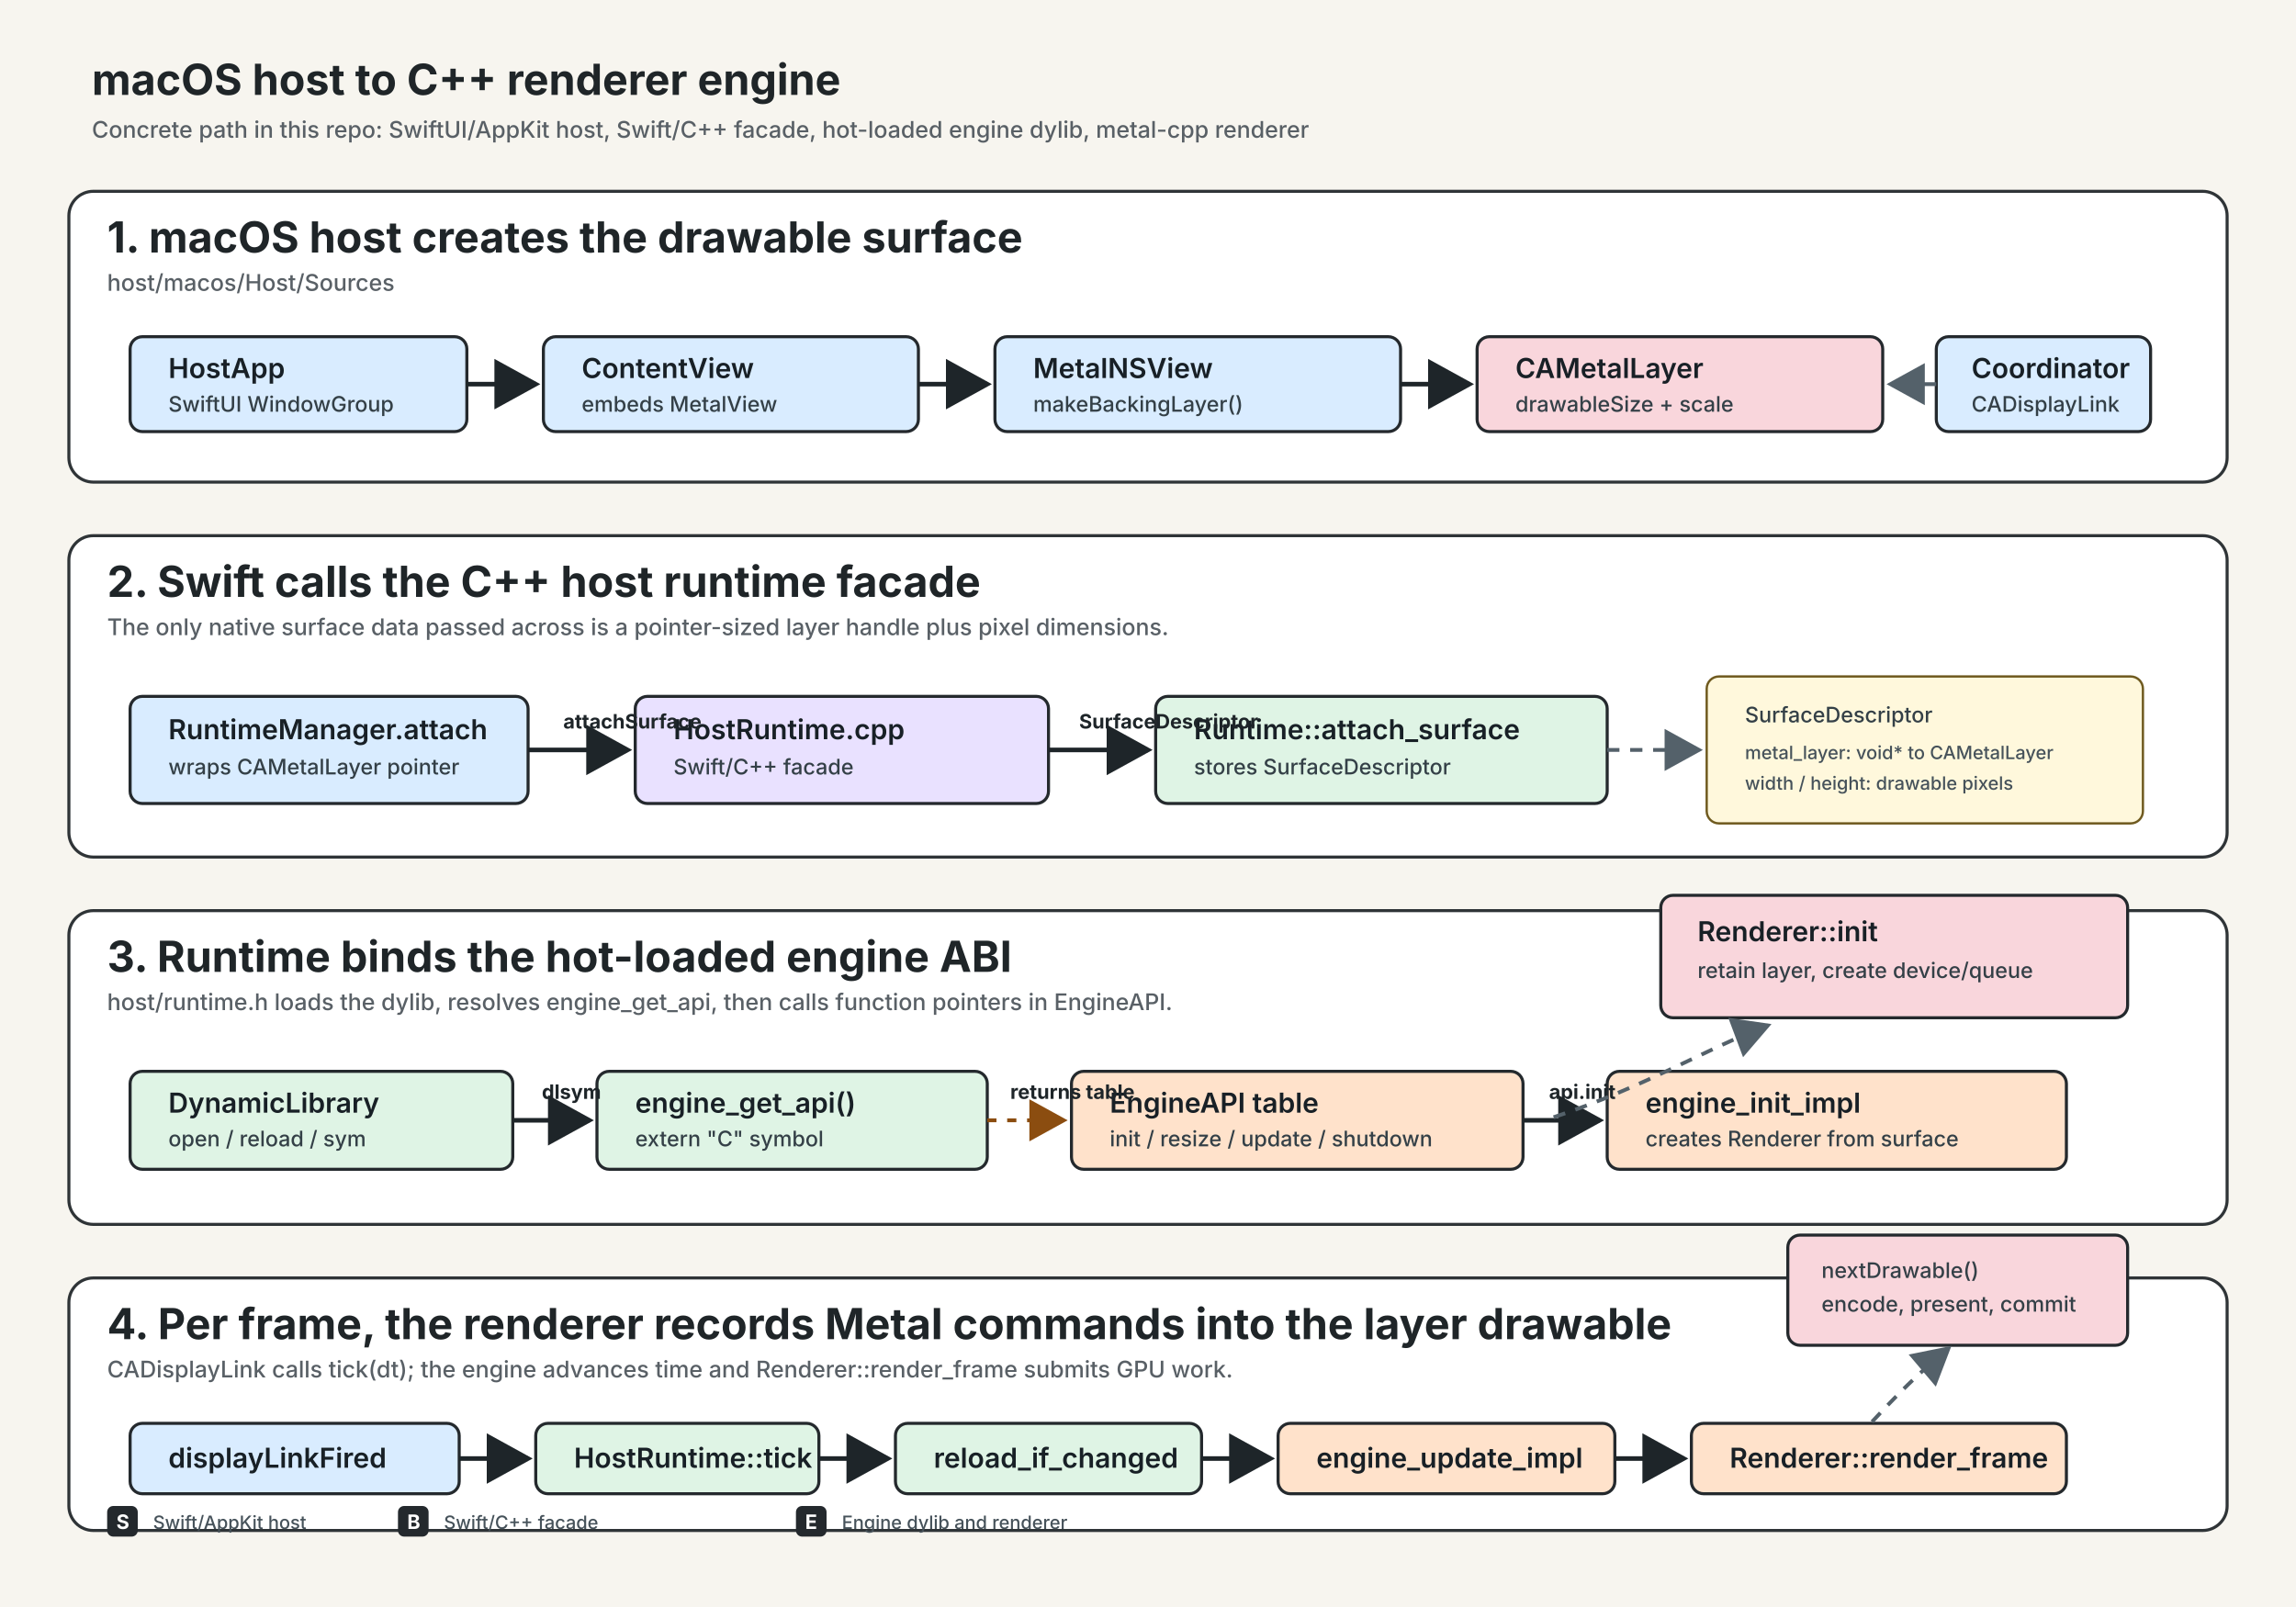
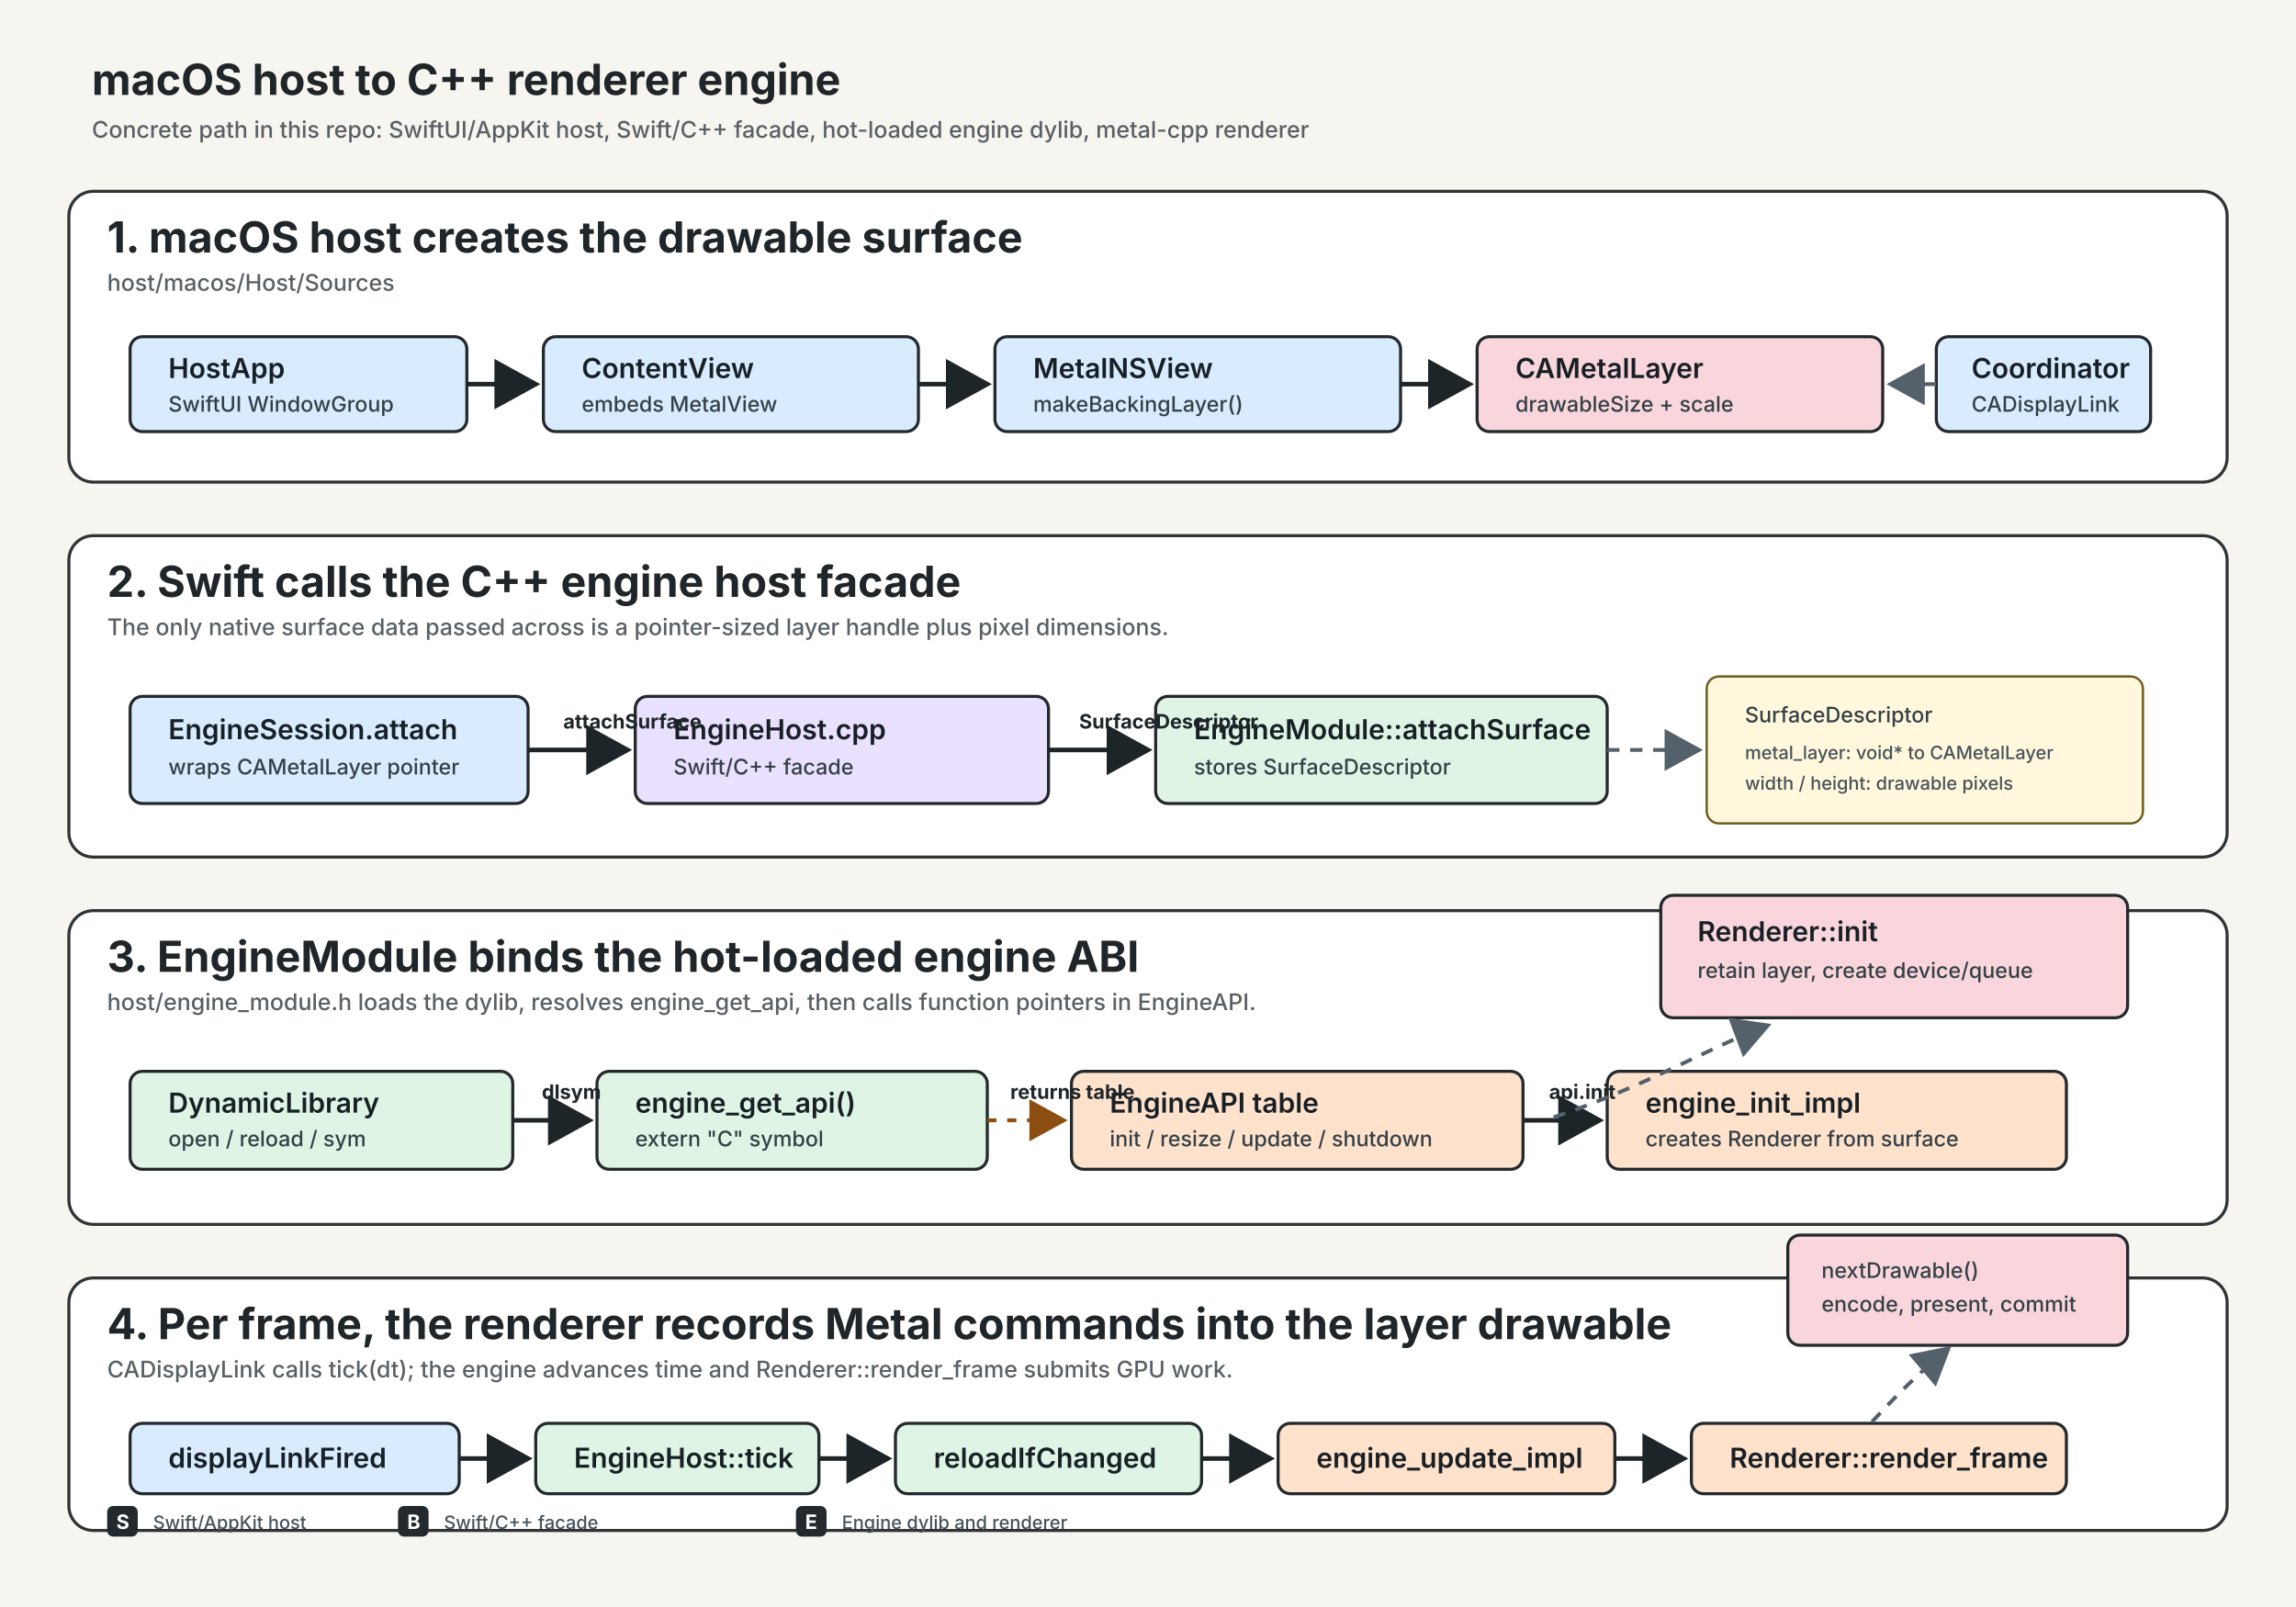
<svg xmlns="http://www.w3.org/2000/svg" width="1500" height="1050" viewBox="0 0 1500 1050" role="img" aria-labelledby="title desc">
  <defs>
    <style>
      .bg { fill: #f7f5ef; }
      .lane { fill: #ffffff; stroke: #2f3437; stroke-width: 2; }
      .lane-title { font: 700 28px -apple-system, BlinkMacSystemFont, "Segoe UI", sans-serif; fill: #1f2528; }
      .lane-subtitle { font: 500 15px -apple-system, BlinkMacSystemFont, "Segoe UI", sans-serif; fill: #596066; }
      .box { stroke: #24292d; stroke-width: 2; rx: 8; ry: 8; }
      .host { fill: #d9ecff; }
      .bridge { fill: #e9e1ff; }
      .runtime { fill: #dff4e5; }
      .engine { fill: #ffe2cb; }
      .gpu { fill: #f9d6dc; }
      .text { font: 600 18px -apple-system, BlinkMacSystemFont, "Segoe UI", sans-serif; fill: #182026; }
      .small { font: 500 14px -apple-system, BlinkMacSystemFont, "Segoe UI", sans-serif; fill: #344047; }
      .tiny { font: 500 12px -apple-system, BlinkMacSystemFont, "Segoe UI", sans-serif; fill: #46525a; }
      .call { fill: none; stroke: #1e2529; stroke-width: 3; marker-end: url(#arrow); }
      .call-soft { fill: none; stroke: #54616a; stroke-width: 2.5; marker-end: url(#arrow-soft); stroke-dasharray: 8 7; }
      .return { fill: none; stroke: #8b4d10; stroke-width: 2.5; marker-end: url(#arrow-warm); stroke-dasharray: 6 7; }
      .label { font: 700 13px -apple-system, BlinkMacSystemFont, "Segoe UI", sans-serif; fill: #1e2529; }
      .note { fill: #fff8dc; stroke: #6f5a1f; stroke-width: 1.5; rx: 8; ry: 8; }
      .badge { fill: #24292d; }
      .badge-text { font: 700 13px -apple-system, BlinkMacSystemFont, "Segoe UI", sans-serif; fill: #fff; }
    </style>
    <marker id="arrow" markerWidth="13" markerHeight="13" refX="10" refY="6.5" orient="auto">
      <path d="M1,1 L11,6.5 L1,12 Z" fill="#1e2529" />
    </marker>
    <marker id="arrow-soft" markerWidth="13" markerHeight="13" refX="10" refY="6.5" orient="auto">
      <path d="M1,1 L11,6.5 L1,12 Z" fill="#54616a" />
    </marker>
    <marker id="arrow-warm" markerWidth="13" markerHeight="13" refX="10" refY="6.5" orient="auto">
      <path d="M1,1 L11,6.5 L1,12 Z" fill="#8b4d10" />
    </marker>
  </defs>
  <rect class="bg" x="0" y="0" width="1500" height="1050" />
  <text x="60" y="62" class="lane-title">macOS host to C++ renderer engine</text>
  <text x="60" y="90" class="lane-subtitle">Concrete path in this repo: SwiftUI/AppKit host, Swift/C++ facade, hot-loaded engine dylib, metal-cpp renderer</text>
  <rect class="lane" x="45" y="125" width="1410" height="190" rx="16" />
  <text x="70" y="165" class="lane-title">1. macOS host creates the drawable surface</text>
  <text x="70" y="190" class="lane-subtitle">host/macos/Host/Sources</text>
  <rect class="box host" x="85" y="220" width="220" height="62" />
  <text class="text" x="110" y="247">HostApp</text>
  <text class="small" x="110" y="269">SwiftUI WindowGroup</text>
  <rect class="box host" x="355" y="220" width="245" height="62" />
  <text class="text" x="380" y="247">ContentView</text>
  <text class="small" x="380" y="269">embeds MetalView</text>
  <rect class="box host" x="650" y="220" width="265" height="62" />
  <text class="text" x="675" y="247">MetalNSView</text>
  <text class="small" x="675" y="269">makeBackingLayer()</text>
  <rect class="box gpu" x="965" y="220" width="265" height="62" />
  <text class="text" x="990" y="247">CAMetalLayer</text>
  <text class="small" x="990" y="269">drawableSize + scale</text>
  <rect class="box host" x="1265" y="220" width="140" height="62" />
  <text class="text" x="1288" y="247">Coordinator</text>
  <text class="small" x="1288" y="269">CADisplayLink</text>
  <path class="call" d="M305 251 H350" />
  <path class="call" d="M600 251 H645" />
  <path class="call" d="M915 251 H960" />
  <path class="call-soft" d="M1265 251 H1235" />
  <rect class="lane" x="45" y="350" width="1410" height="210" rx="16" />
-   <text x="70" y="390" class="lane-title">2. Swift calls the C++ host runtime facade</text>
+   <text x="70" y="390" class="lane-title">2. Swift calls the C++ engine host facade</text>
  <text x="70" y="415" class="lane-subtitle">The only native surface data passed across is a pointer-sized layer handle plus pixel dimensions.</text>
  <rect class="box host" x="85" y="455" width="260" height="70" />
-   <text class="text" x="110" y="483">RuntimeManager.attach</text>
+   <text class="text" x="110" y="483">EngineSession.attach</text>
  <text class="small" x="110" y="506">wraps CAMetalLayer pointer</text>
  <rect class="box bridge" x="415" y="455" width="270" height="70" />
-   <text class="text" x="440" y="483">HostRuntime.cpp</text>
+   <text class="text" x="440" y="483">EngineHost.cpp</text>
  <text class="small" x="440" y="506">Swift/C++ facade</text>
  <rect class="box runtime" x="755" y="455" width="295" height="70" />
-   <text class="text" x="780" y="483">Runtime::attach_surface</text>
+   <text class="text" x="780" y="483">EngineModule::attachSurface</text>
  <text class="small" x="780" y="506">stores SurfaceDescriptor</text>
  <rect class="note" x="1115" y="442" width="285" height="96" />
  <text class="small" x="1140" y="472">SurfaceDescriptor</text>
  <text class="tiny" x="1140" y="496">metal_layer: void* to CAMetalLayer</text>
  <text class="tiny" x="1140" y="516">width / height: drawable pixels</text>
  <path class="call" d="M345 490 H410" />
  <path class="call" d="M685 490 H750" />
  <path class="call-soft" d="M1050 490 H1110" />
  <text class="label" x="368" y="476">attachSurface</text>
  <text class="label" x="705" y="476">SurfaceDescriptor</text>
  <rect class="lane" x="45" y="595" width="1410" height="205" rx="16" />
-   <text x="70" y="635" class="lane-title">3. Runtime binds the hot-loaded engine ABI</text>
-   <text x="70" y="660" class="lane-subtitle">host/runtime.h loads the dylib, resolves engine_get_api, then calls function pointers in EngineAPI.</text>
+   <text x="70" y="635" class="lane-title">3. EngineModule binds the hot-loaded engine ABI</text>
+   <text x="70" y="660" class="lane-subtitle">host/engine_module.h loads the dylib, resolves engine_get_api, then calls function pointers in EngineAPI.</text>
  <rect class="box runtime" x="85" y="700" width="250" height="64" />
  <text class="text" x="110" y="727">DynamicLibrary</text>
  <text class="small" x="110" y="749">open / reload / sym</text>
  <rect class="box runtime" x="390" y="700" width="255" height="64" />
  <text class="text" x="415" y="727">engine_get_api()</text>
  <text class="small" x="415" y="749">extern "C" symbol</text>
  <rect class="box engine" x="700" y="700" width="295" height="64" />
  <text class="text" x="725" y="727">EngineAPI table</text>
  <text class="small" x="725" y="749">init / resize / update / shutdown</text>
  <rect class="box engine" x="1050" y="700" width="300" height="64" />
  <text class="text" x="1075" y="727">engine_init_impl</text>
  <text class="small" x="1075" y="749">creates Renderer from surface</text>
  <path class="call" d="M335 732 H385" />
  <path class="return" d="M645 732 H695" />
  <path class="call" d="M995 732 H1045" />
  <text class="label" x="354" y="718">dlsym</text>
  <text class="label" x="660" y="718">returns table</text>
  <text class="label" x="1012" y="718">api.init</text>
  <rect class="lane" x="45" y="835" width="1410" height="165" rx="16" />
  <text x="70" y="875" class="lane-title">4. Per frame, the renderer records Metal commands into the layer drawable</text>
  <text x="70" y="900" class="lane-subtitle">CADisplayLink calls tick(dt); the engine advances time and Renderer::render_frame submits GPU work.</text>
  <rect class="box host" x="85" y="930" width="215" height="46" />
  <text class="text" x="110" y="959">displayLinkFired</text>
  <rect class="box runtime" x="350" y="930" width="185" height="46" />
-   <text class="text" x="375" y="959">HostRuntime::tick</text>
+   <text class="text" x="375" y="959">EngineHost::tick</text>
  <rect class="box runtime" x="585" y="930" width="200" height="46" />
-   <text class="text" x="610" y="959">reload_if_changed</text>
+   <text class="text" x="610" y="959">reloadIfChanged</text>
  <rect class="box engine" x="835" y="930" width="220" height="46" />
  <text class="text" x="860" y="959">engine_update_impl</text>
  <rect class="box engine" x="1105" y="930" width="245" height="46" />
  <text class="text" x="1130" y="959">Renderer::render_frame</text>
  <path class="call" d="M300 953 H345" />
  <path class="call" d="M535 953 H580" />
  <path class="call" d="M785 953 H830" />
  <path class="call" d="M1055 953 H1100" />
  <g transform="translate(1085,585)">
    <rect class="box gpu" x="0" y="0" width="305" height="80" />
    <text class="text" x="24" y="30">Renderer::init</text>
    <text class="small" x="24" y="54">retain layer, create device/queue</text>
    <path class="call-soft" d="M-70 145 C-10 125, 30 100, 70 85" />
  </g>
  <g transform="translate(1168,807)">
    <rect class="box gpu" x="0" y="0" width="222" height="72" />
    <text class="small" x="22" y="28">nextDrawable()</text>
    <text class="small" x="22" y="50">encode, present, commit</text>
    <path class="call-soft" d="M55 122 C80 95, 92 85, 105 74" />
  </g>
  <g transform="translate(70,1008)">
    <rect class="badge" x="0" y="-24" width="20" height="20" rx="4" />
    <text class="badge-text" x="6" y="-9">S</text>
    <text class="tiny" x="30" y="-9">Swift/AppKit host</text>
    <rect class="badge" x="190" y="-24" width="20" height="20" rx="4" fill="#7c5dcc" />
    <text class="badge-text" x="196" y="-9">B</text>
    <text class="tiny" x="220" y="-9">Swift/C++ facade</text>
    <rect class="badge" x="450" y="-24" width="20" height="20" rx="4" fill="#d57b2a" />
    <text class="badge-text" x="456" y="-9">E</text>
    <text class="tiny" x="480" y="-9">Engine dylib and renderer</text>
  </g>
</svg>
